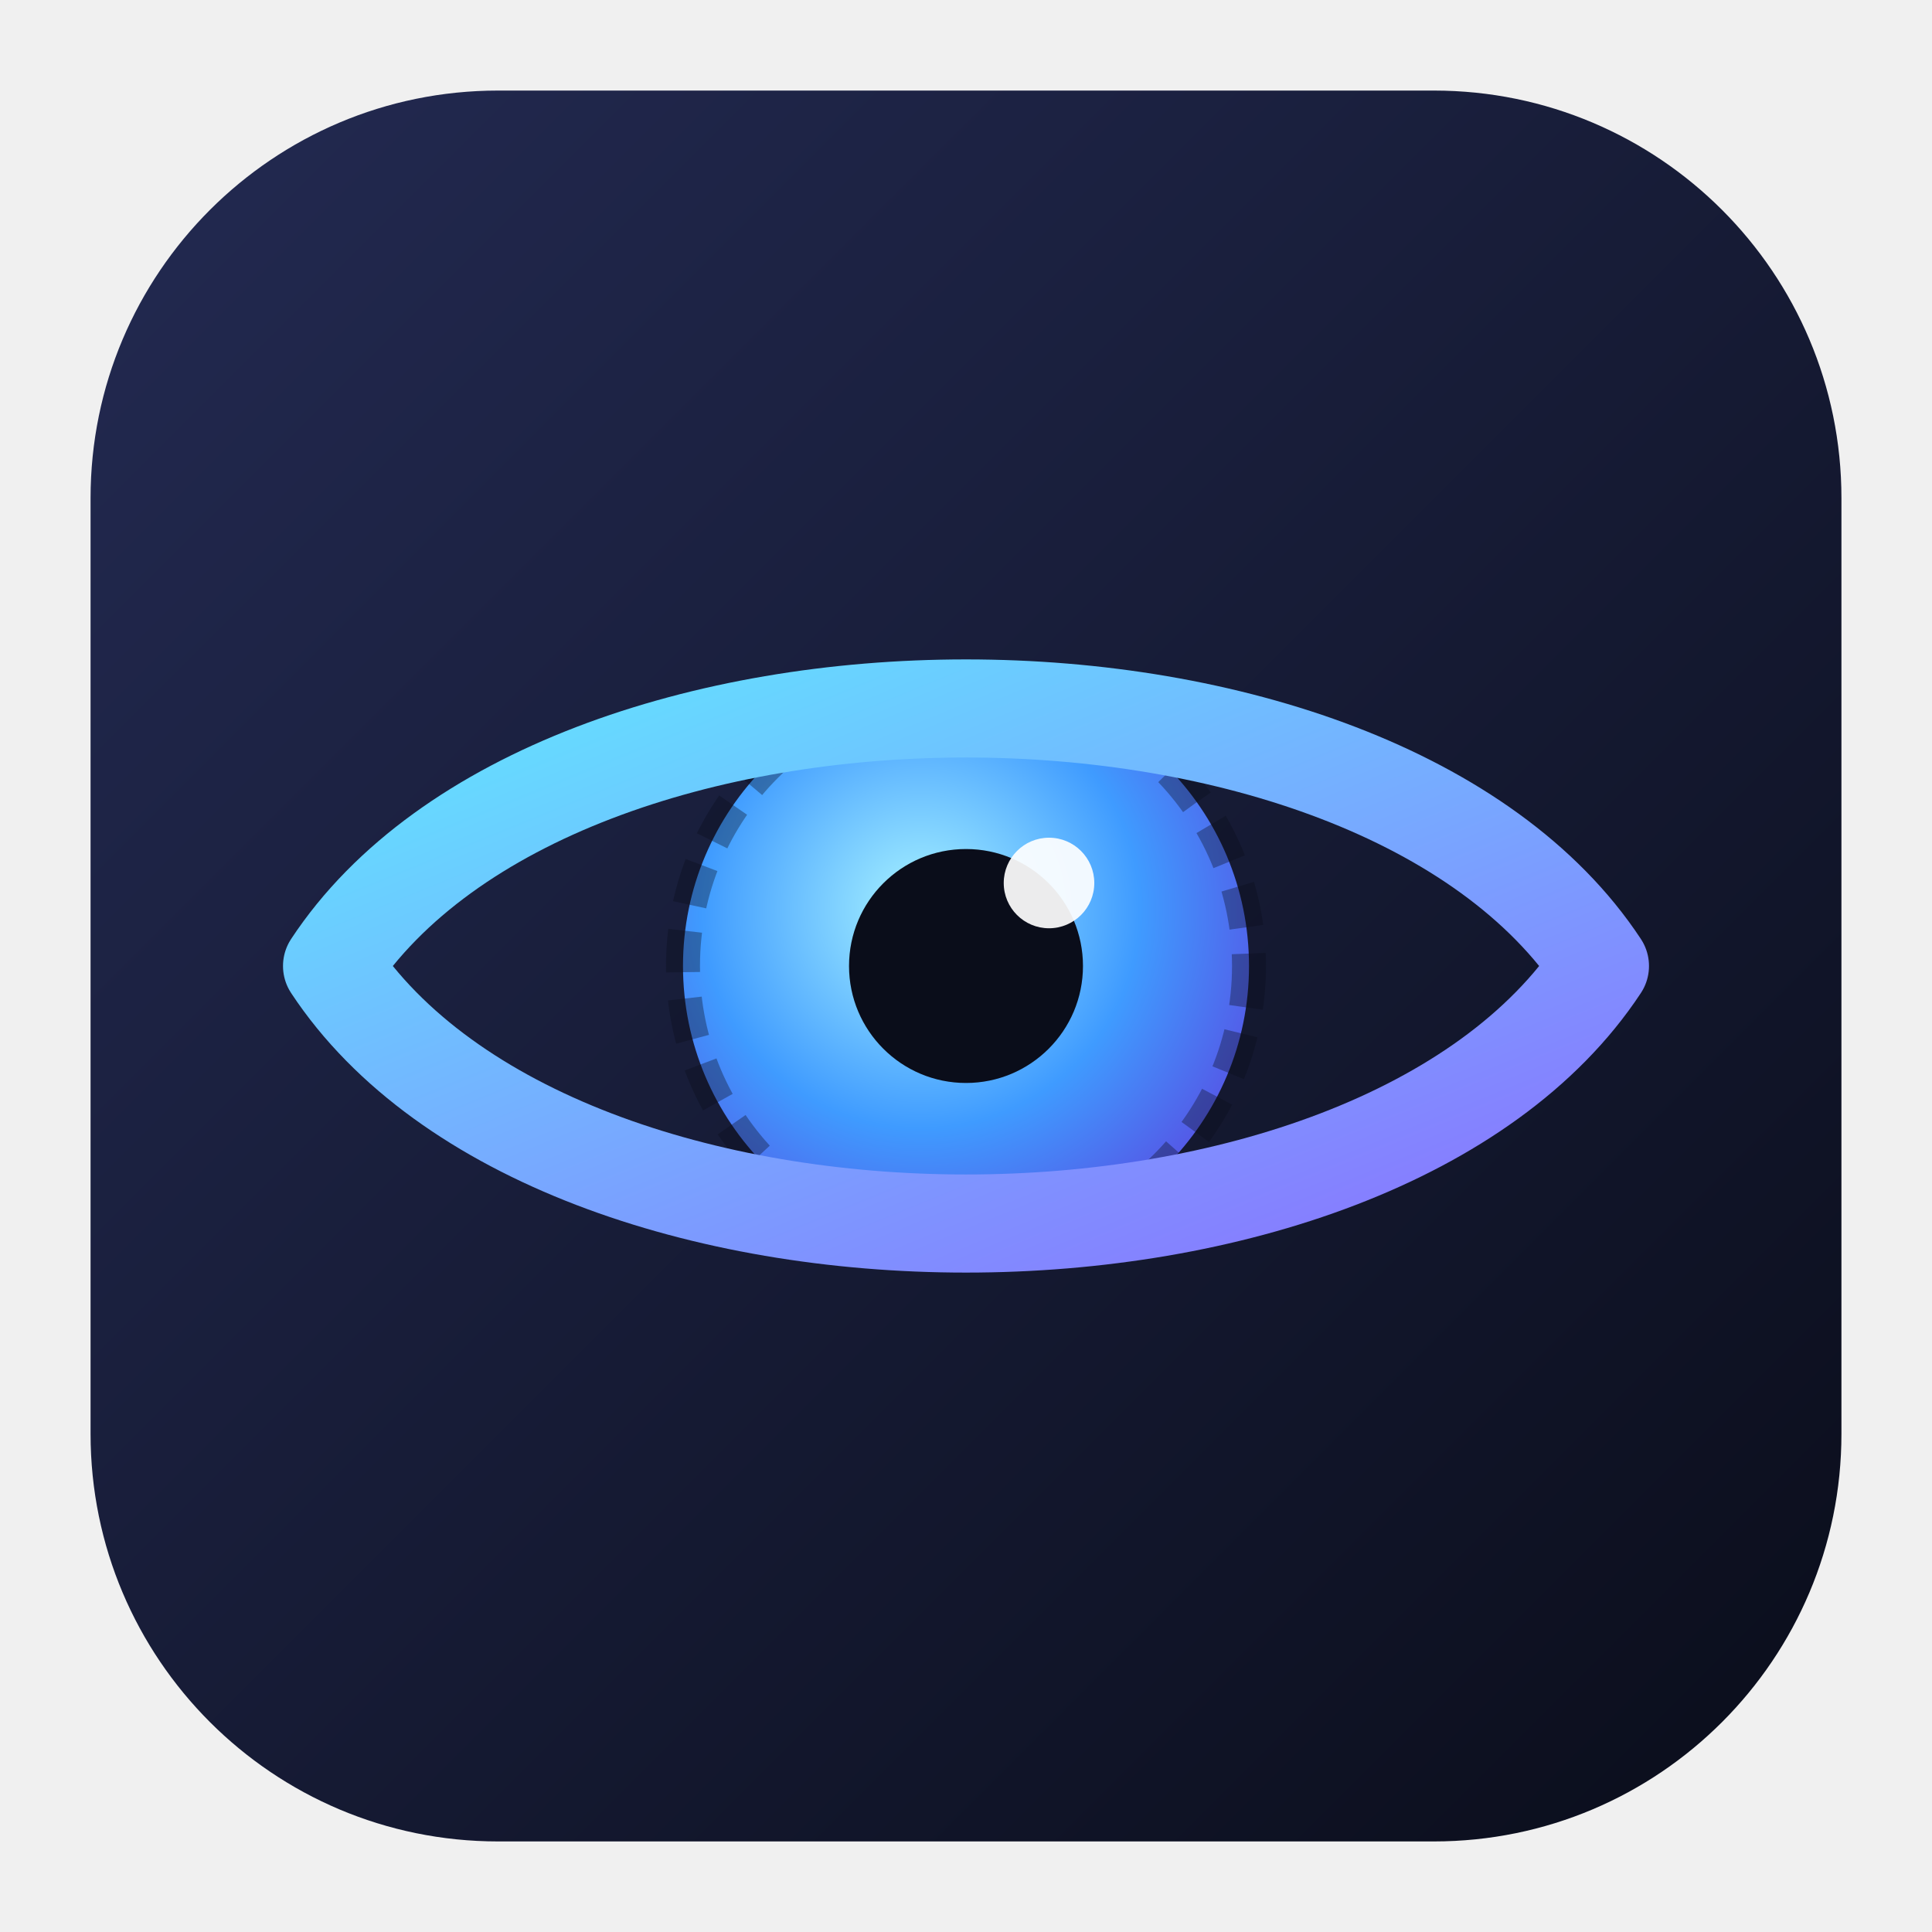
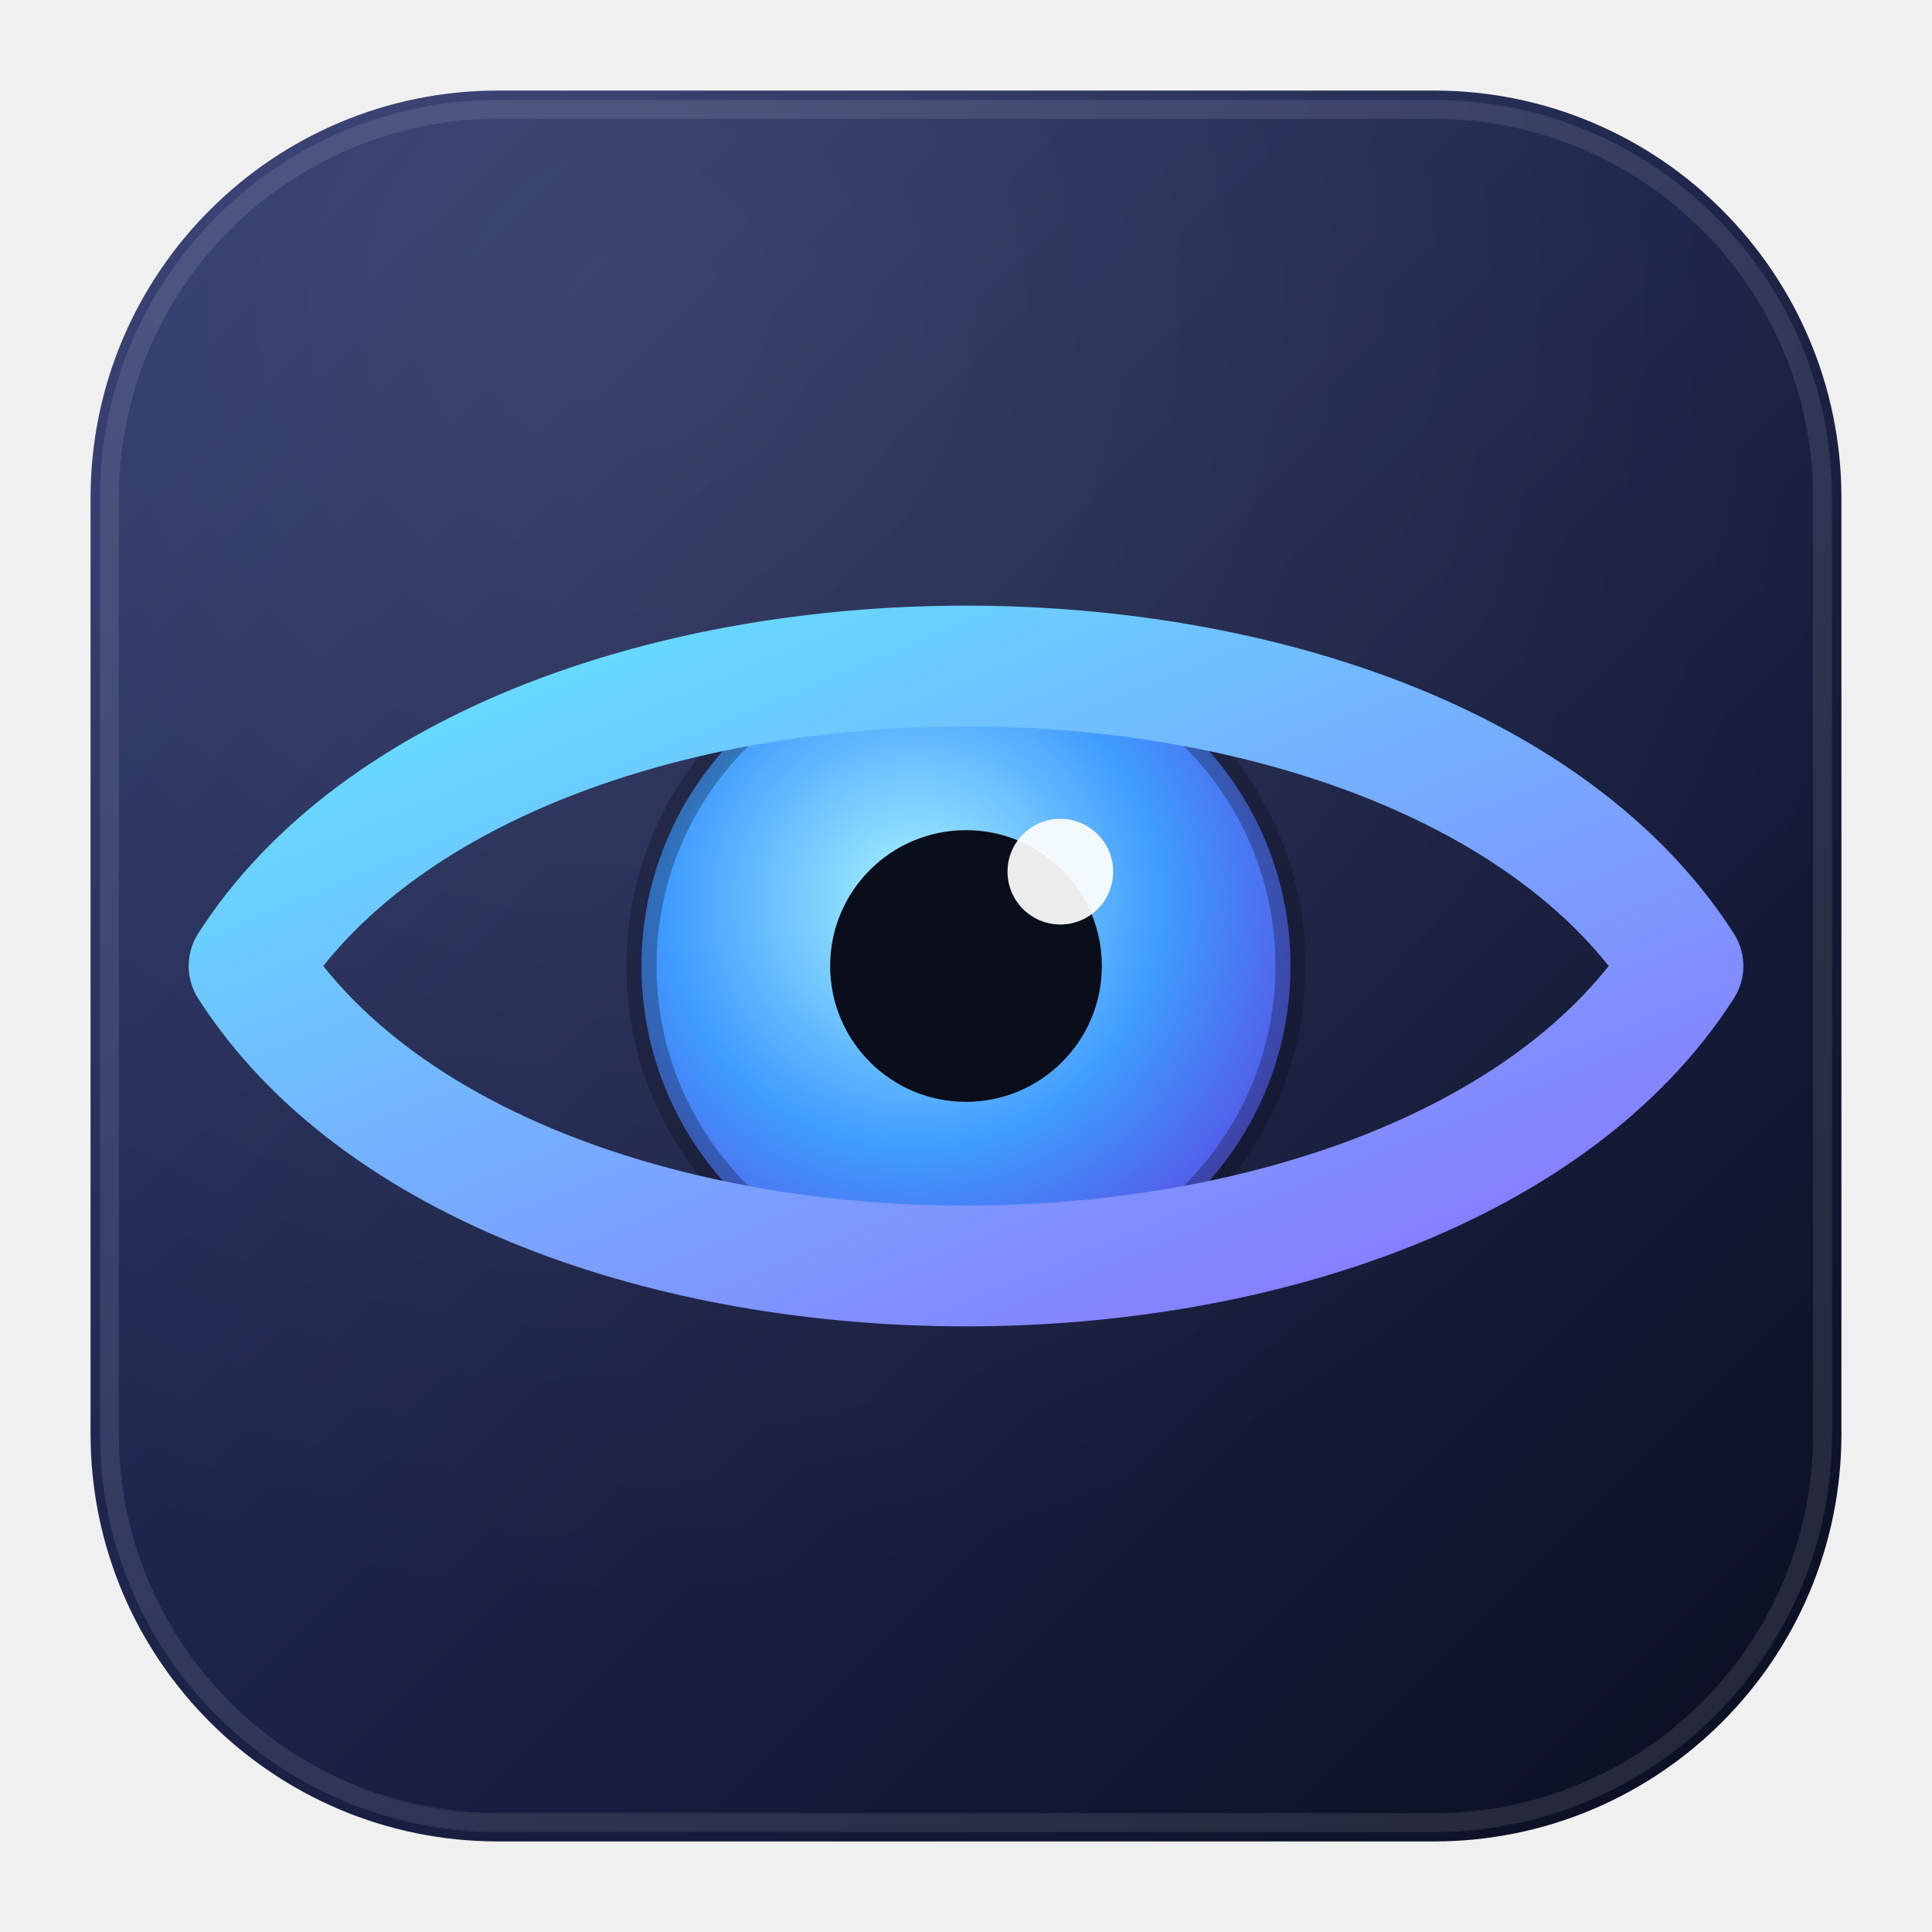
<svg xmlns="http://www.w3.org/2000/svg" viewBox="0 0 1024 1024" role="img" aria-labelledby="t">
  <defs>
    <linearGradient id="bg" x1="0" y1="0" x2="1" y2="1">
-       <stop offset="0" stop-color="#232a52" />
-       <stop offset="1" stop-color="#0a0d1a" />
+       <stop offset="0" stop-color="#2c376e" />
+       <stop offset="1" stop-color="#0b0e20" />
    </linearGradient>
+     <radialGradient id="sheen" cx="0.3" cy="0.12" r="0.75">
+       <stop offset="0" stop-color="#ffffff" stop-opacity=".10" />
+       <stop offset="1" stop-color="#ffffff" stop-opacity="0" />
+     </radialGradient>
    <linearGradient id="lid" x1="0" y1="0" x2="1" y2="1">
      <stop offset="0" stop-color="#62e6ff" />
      <stop offset="1" stop-color="#8a72ff" />
    </linearGradient>
    <radialGradient id="iris" cx="0.42" cy="0.4" r="0.7">
      <stop offset="0" stop-color="#a8f3ff" />
      <stop offset="0.55" stop-color="#3f9bff" />
      <stop offset="1" stop-color="#5a46e0" />
    </radialGradient>
    <clipPath id="eye">
-       <path d="M176 512C296 330 728 330 848 512C728 694 296 694 176 512Z" />
+       <path d="M132 512C268 300 756 300 892 512C756 724 268 724 132 512Z" />
    </clipPath>
  </defs>
  <rect x="48" y="48" width="928" height="928" rx="216" fill="url(#bg)" />
+   <rect x="48" y="48" width="928" height="928" rx="216" fill="url(#sheen)" />
+   <rect x="58" y="58" width="908" height="908" rx="206" fill="none" stroke="#fff" stroke-opacity=".10" stroke-width="10" />
  <g clip-path="url(#eye)">
-     <circle cx="512" cy="512" r="150" fill="url(#iris)" />
-     <circle cx="512" cy="512" r="150" fill="none" stroke="#0a0d1a" stroke-opacity=".35" stroke-width="18" stroke-dasharray="22 14" />
-     <circle cx="512" cy="512" r="62" fill="#0a0d1a" />
-     <circle cx="556" cy="468" r="24" fill="#fff" fill-opacity=".92" />
+     <circle cx="512" cy="512" r="172" fill="url(#iris)" />
+     <circle cx="512" cy="512" r="172" fill="none" stroke="#0a0d1a" stroke-opacity=".3" stroke-width="16" />
+     <circle cx="512" cy="512" r="72" fill="#0a0d1a" />
+     <circle cx="562" cy="462" r="28" fill="#fff" fill-opacity=".92" />
  </g>
-   <path d="M176 512C296 330 728 330 848 512C728 694 296 694 176 512Z" fill="none" stroke="url(#lid)" stroke-width="52" stroke-linejoin="round" />
+   <path d="M132 512C268 300 756 300 892 512C756 724 268 724 132 512Z" fill="none" stroke="url(#lid)" stroke-width="64" stroke-linejoin="round" />
</svg>
